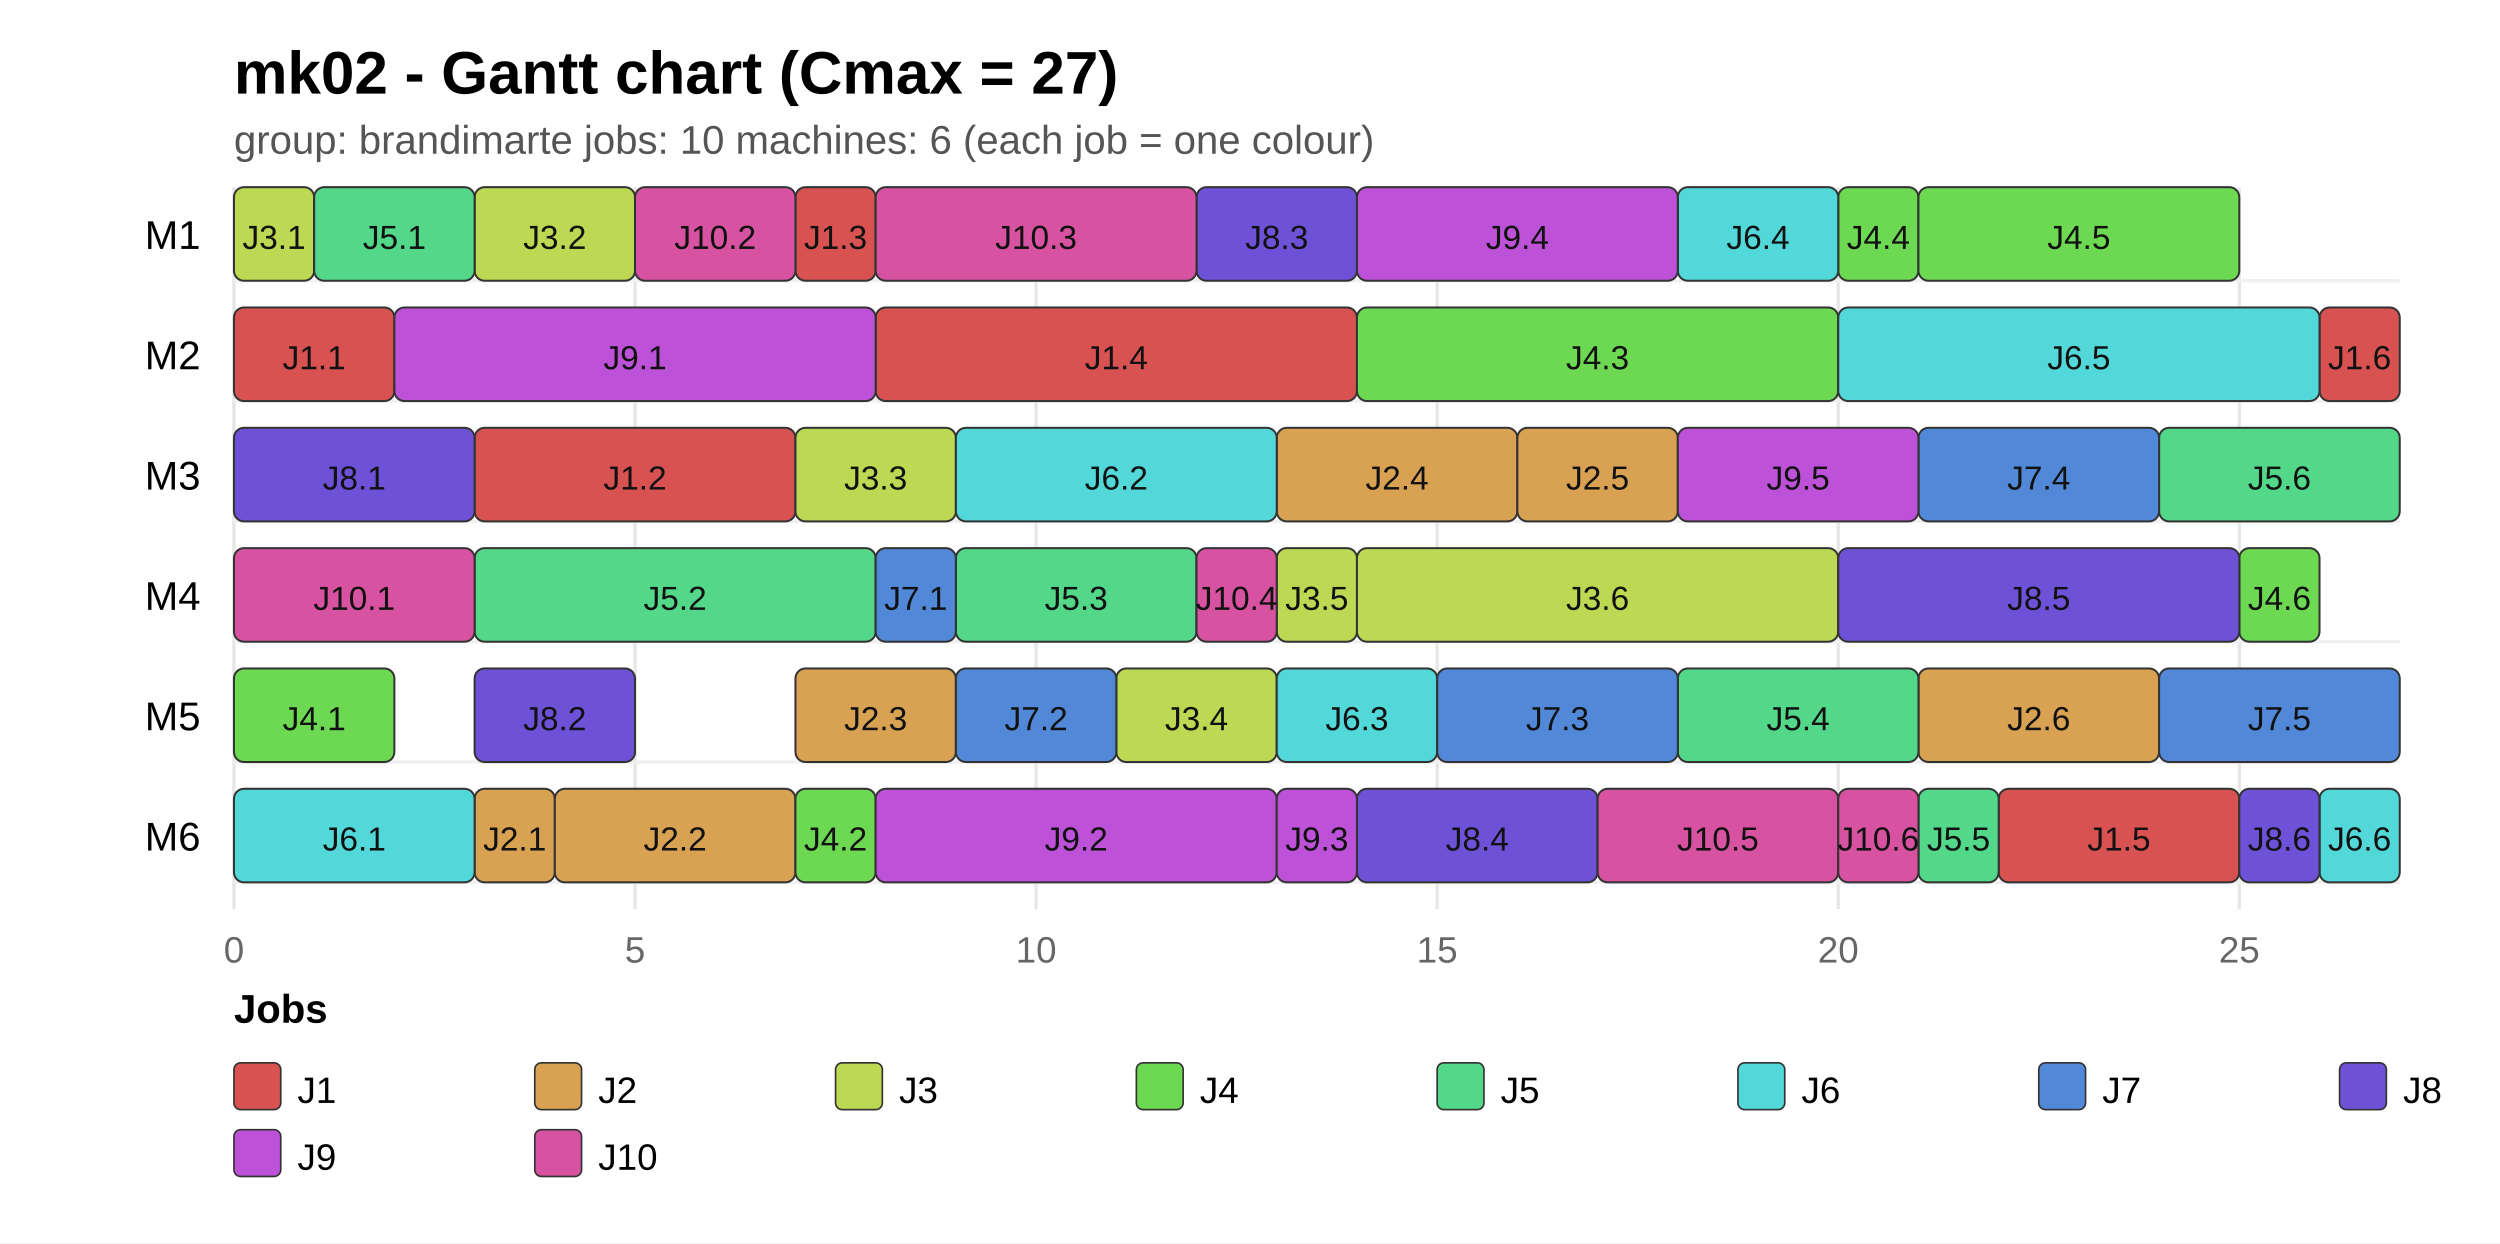
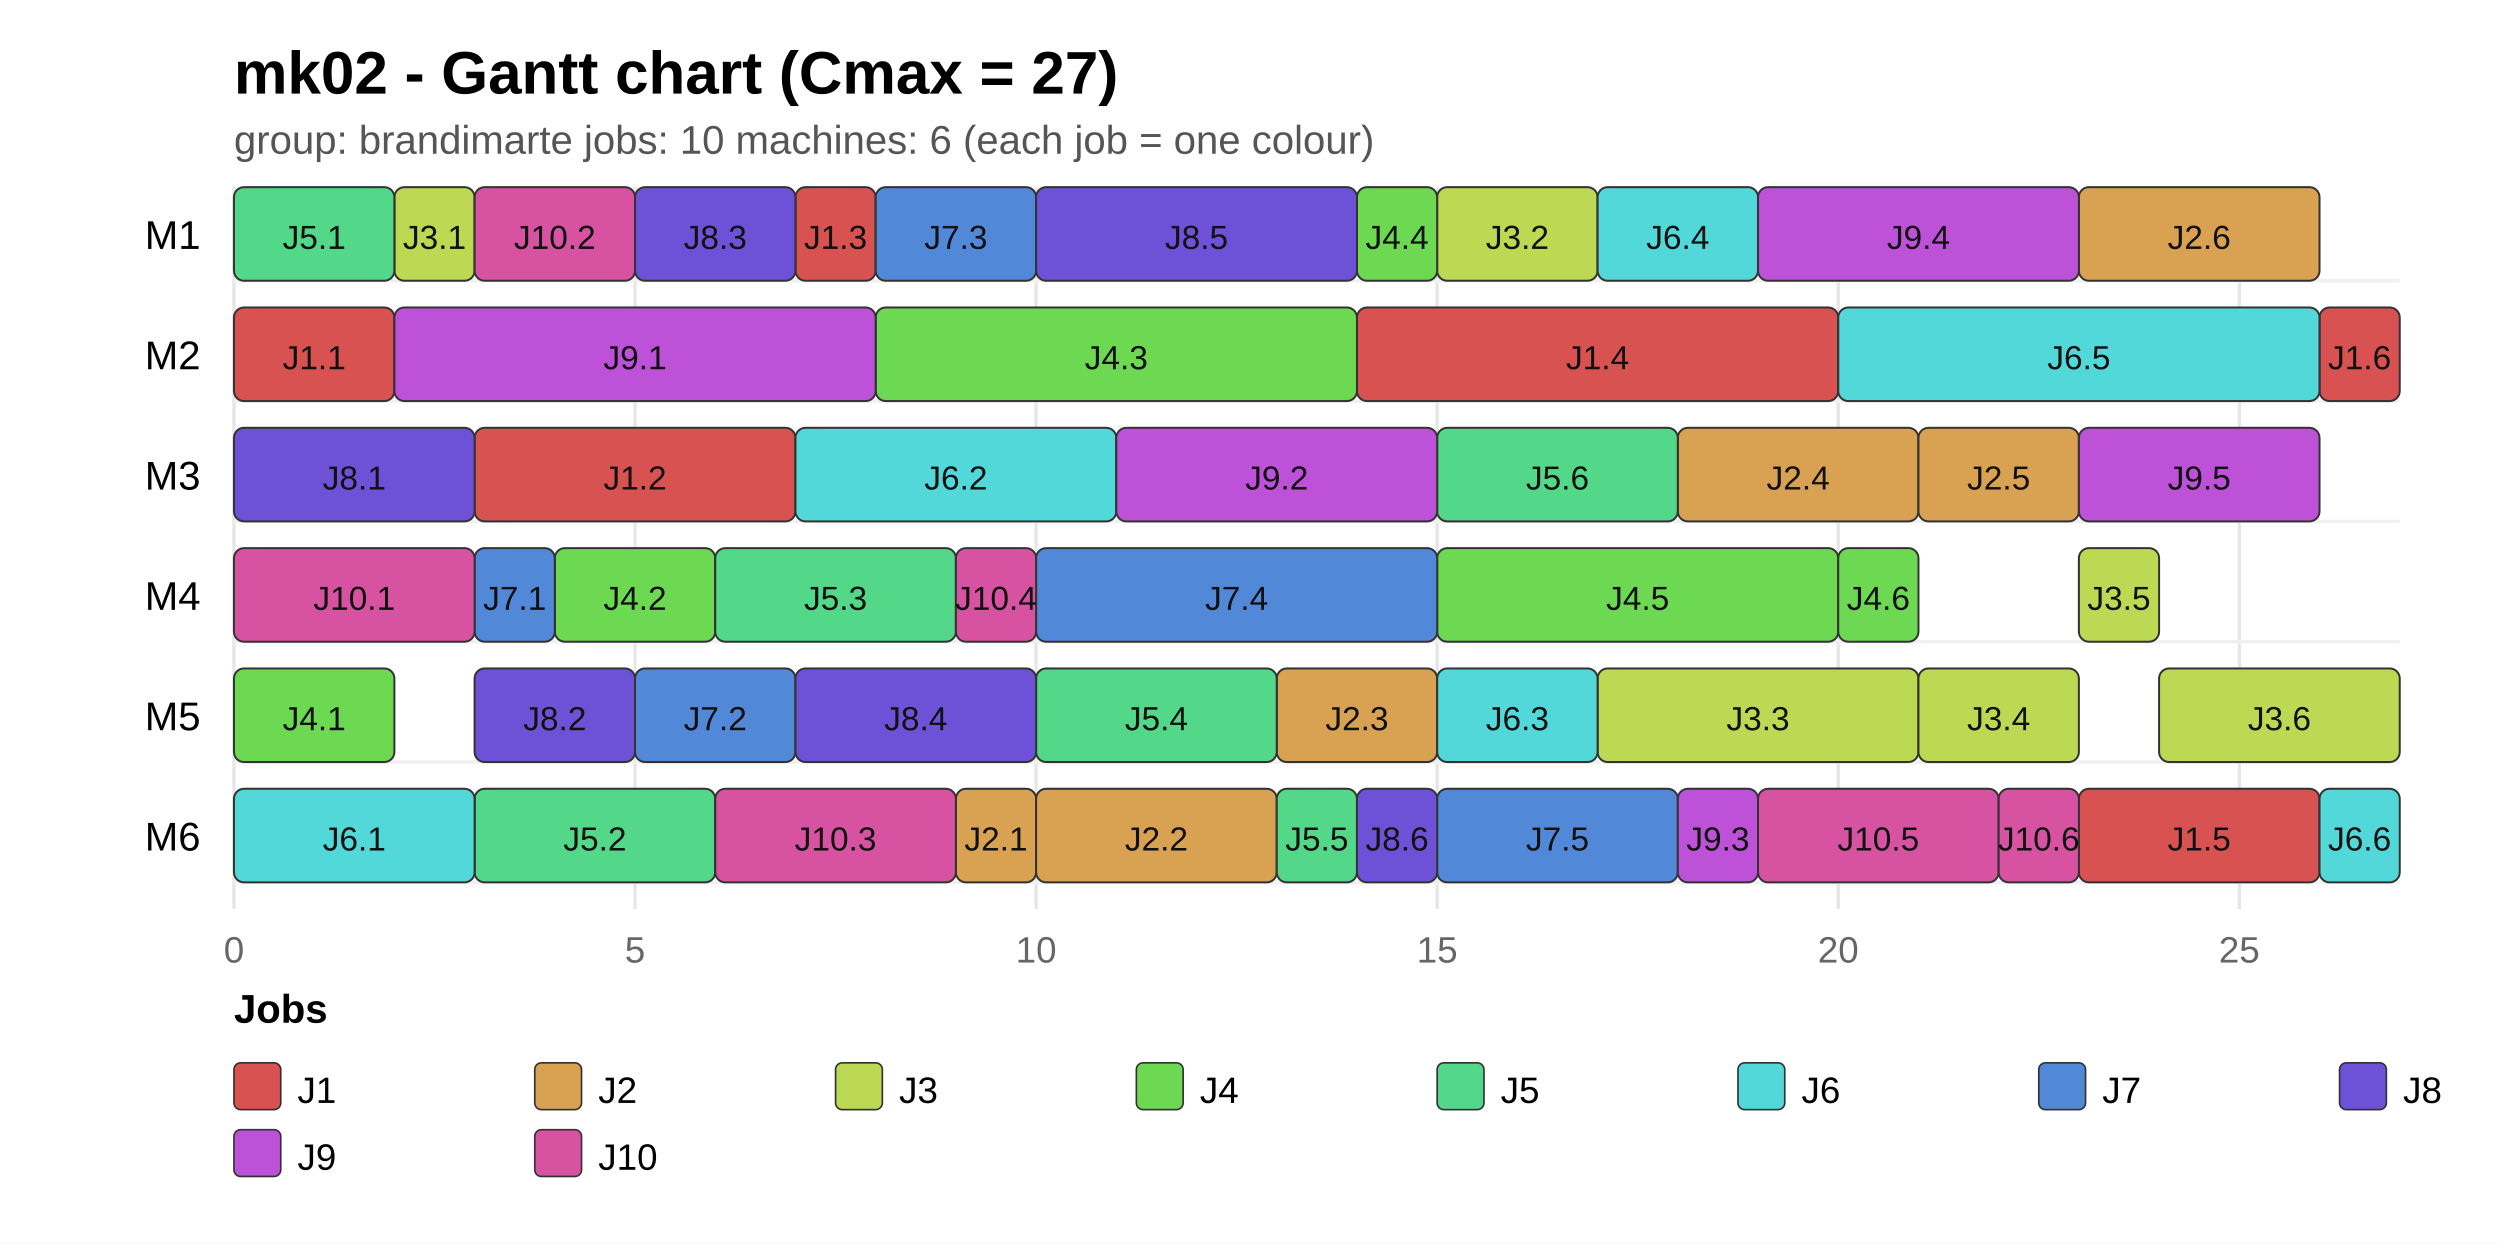
<svg xmlns="http://www.w3.org/2000/svg" width="748" height="372" font-family="Segoe UI, Arial, sans-serif">
  <rect width="100%" height="100%" fill="white" />
  <text x="70" y="28" font-size="18" font-weight="bold">mk02  -  Gantt chart  (Cmax = 27)</text>
  <text x="70" y="46" font-size="12" fill="#555">group: brandimarte   jobs: 10   machines: 6   (each job = one colour)</text>
  <line x1="70" y1="56" x2="70" y2="272" stroke="#e6e6e6" />
  <text x="70" y="288" font-size="11" fill="#666" text-anchor="middle">0</text>
  <line x1="190" y1="56" x2="190" y2="272" stroke="#e6e6e6" />
  <text x="190" y="288" font-size="11" fill="#666" text-anchor="middle">5</text>
  <line x1="310" y1="56" x2="310" y2="272" stroke="#e6e6e6" />
  <text x="310" y="288" font-size="11" fill="#666" text-anchor="middle">10</text>
  <line x1="430" y1="56" x2="430" y2="272" stroke="#e6e6e6" />
  <text x="430" y="288" font-size="11" fill="#666" text-anchor="middle">15</text>
  <line x1="550" y1="56" x2="550" y2="272" stroke="#e6e6e6" />
  <text x="550" y="288" font-size="11" fill="#666" text-anchor="middle">20</text>
  <line x1="670" y1="56" x2="670" y2="272" stroke="#e6e6e6" />
  <text x="670" y="288" font-size="11" fill="#666" text-anchor="middle">25</text>
  <text x="60" y="74.48" font-size="12" text-anchor="end">M1</text>
  <line x1="70" y1="84" x2="718" y2="84" stroke="#f0f0f0" />
  <text x="60" y="110.48" font-size="12" text-anchor="end">M2</text>
  <line x1="70" y1="120" x2="718" y2="120" stroke="#f0f0f0" />
  <text x="60" y="146.48" font-size="12" text-anchor="end">M3</text>
  <line x1="70" y1="156" x2="718" y2="156" stroke="#f0f0f0" />
  <text x="60" y="182.48" font-size="12" text-anchor="end">M4</text>
  <line x1="70" y1="192" x2="718" y2="192" stroke="#f0f0f0" />
  <text x="60" y="218.48" font-size="12" text-anchor="end">M5</text>
  <line x1="70" y1="228" x2="718" y2="228" stroke="#f0f0f0" />
  <text x="60" y="254.48" font-size="12" text-anchor="end">M6</text>
  <line x1="70" y1="264" x2="718" y2="264" stroke="#f0f0f0" />
  <rect x="70" y="92" width="48" height="28" rx="3" fill="#D85252" stroke="#333" stroke-width="0.6" />
  <text x="94" y="110.48" font-size="10" fill="#111" text-anchor="middle">J1.1</text>
  <rect x="142" y="128" width="96" height="28" rx="3" fill="#D85252" stroke="#333" stroke-width="0.6" />
  <text x="190" y="146.48" font-size="10" fill="#111" text-anchor="middle">J1.2</text>
  <rect x="238" y="56" width="24" height="28" rx="3" fill="#D85252" stroke="#333" stroke-width="0.6" />
  <text x="250" y="74.48" font-size="10" fill="#111" text-anchor="middle">J1.3</text>
-   <rect x="262" y="92" width="144" height="28" rx="3" fill="#D85252" stroke="#333" stroke-width="0.6" />
-   <text x="334" y="110.48" font-size="10" fill="#111" text-anchor="middle">J1.4</text>
-   <rect x="598" y="236" width="72" height="28" rx="3" fill="#D85252" stroke="#333" stroke-width="0.6" />
-   <text x="634" y="254.48" font-size="10" fill="#111" text-anchor="middle">J1.5</text>
+   <rect x="406" y="92" width="144" height="28" rx="3" fill="#D85252" stroke="#333" stroke-width="0.6" />
+   <text x="478" y="110.48" font-size="10" fill="#111" text-anchor="middle">J1.4</text>
+   <rect x="622" y="236" width="72" height="28" rx="3" fill="#D85252" stroke="#333" stroke-width="0.6" />
+   <text x="658" y="254.48" font-size="10" fill="#111" text-anchor="middle">J1.5</text>
  <rect x="694" y="92" width="24" height="28" rx="3" fill="#D85252" stroke="#333" stroke-width="0.6" />
  <text x="706" y="110.48" font-size="10" fill="#111" text-anchor="middle">J1.6</text>
-   <rect x="142" y="236" width="24" height="28" rx="3" fill="#D8A252" stroke="#333" stroke-width="0.6" />
-   <text x="154" y="254.48" font-size="10" fill="#111" text-anchor="middle">J2.1</text>
-   <rect x="166" y="236" width="72" height="28" rx="3" fill="#D8A252" stroke="#333" stroke-width="0.6" />
-   <text x="202" y="254.48" font-size="10" fill="#111" text-anchor="middle">J2.2</text>
-   <rect x="238" y="200" width="48" height="28" rx="3" fill="#D8A252" stroke="#333" stroke-width="0.6" />
-   <text x="262" y="218.48" font-size="10" fill="#111" text-anchor="middle">J2.3</text>
-   <rect x="382" y="128" width="72" height="28" rx="3" fill="#D8A252" stroke="#333" stroke-width="0.6" />
-   <text x="418" y="146.48" font-size="10" fill="#111" text-anchor="middle">J2.4</text>
-   <rect x="454" y="128" width="48" height="28" rx="3" fill="#D8A252" stroke="#333" stroke-width="0.6" />
-   <text x="478" y="146.48" font-size="10" fill="#111" text-anchor="middle">J2.5</text>
-   <rect x="574" y="200" width="72" height="28" rx="3" fill="#D8A252" stroke="#333" stroke-width="0.6" />
-   <text x="610" y="218.48" font-size="10" fill="#111" text-anchor="middle">J2.6</text>
-   <rect x="70" y="56" width="24" height="28" rx="3" fill="#BDD852" stroke="#333" stroke-width="0.6" />
-   <text x="82" y="74.48" font-size="10" fill="#111" text-anchor="middle">J3.1</text>
-   <rect x="142" y="56" width="48" height="28" rx="3" fill="#BDD852" stroke="#333" stroke-width="0.6" />
-   <text x="166" y="74.48" font-size="10" fill="#111" text-anchor="middle">J3.2</text>
-   <rect x="238" y="128" width="48" height="28" rx="3" fill="#BDD852" stroke="#333" stroke-width="0.6" />
-   <text x="262" y="146.48" font-size="10" fill="#111" text-anchor="middle">J3.3</text>
-   <rect x="334" y="200" width="48" height="28" rx="3" fill="#BDD852" stroke="#333" stroke-width="0.6" />
-   <text x="358" y="218.48" font-size="10" fill="#111" text-anchor="middle">J3.4</text>
-   <rect x="382" y="164" width="24" height="28" rx="3" fill="#BDD852" stroke="#333" stroke-width="0.6" />
-   <text x="394" y="182.48" font-size="10" fill="#111" text-anchor="middle">J3.5</text>
-   <rect x="406" y="164" width="144" height="28" rx="3" fill="#BDD852" stroke="#333" stroke-width="0.6" />
-   <text x="478" y="182.48" font-size="10" fill="#111" text-anchor="middle">J3.6</text>
+   <rect x="286" y="236" width="24" height="28" rx="3" fill="#D8A252" stroke="#333" stroke-width="0.6" />
+   <text x="298" y="254.48" font-size="10" fill="#111" text-anchor="middle">J2.1</text>
+   <rect x="310" y="236" width="72" height="28" rx="3" fill="#D8A252" stroke="#333" stroke-width="0.6" />
+   <text x="346" y="254.48" font-size="10" fill="#111" text-anchor="middle">J2.2</text>
+   <rect x="382" y="200" width="48" height="28" rx="3" fill="#D8A252" stroke="#333" stroke-width="0.6" />
+   <text x="406" y="218.48" font-size="10" fill="#111" text-anchor="middle">J2.3</text>
+   <rect x="502" y="128" width="72" height="28" rx="3" fill="#D8A252" stroke="#333" stroke-width="0.6" />
+   <text x="538" y="146.48" font-size="10" fill="#111" text-anchor="middle">J2.4</text>
+   <rect x="574" y="128" width="48" height="28" rx="3" fill="#D8A252" stroke="#333" stroke-width="0.6" />
+   <text x="598" y="146.48" font-size="10" fill="#111" text-anchor="middle">J2.5</text>
+   <rect x="622" y="56" width="72" height="28" rx="3" fill="#D8A252" stroke="#333" stroke-width="0.6" />
+   <text x="658" y="74.48" font-size="10" fill="#111" text-anchor="middle">J2.6</text>
+   <rect x="118" y="56" width="24" height="28" rx="3" fill="#BDD852" stroke="#333" stroke-width="0.6" />
+   <text x="130" y="74.48" font-size="10" fill="#111" text-anchor="middle">J3.1</text>
+   <rect x="430" y="56" width="48" height="28" rx="3" fill="#BDD852" stroke="#333" stroke-width="0.6" />
+   <text x="454" y="74.48" font-size="10" fill="#111" text-anchor="middle">J3.2</text>
+   <rect x="478" y="200" width="96" height="28" rx="3" fill="#BDD852" stroke="#333" stroke-width="0.6" />
+   <text x="526" y="218.48" font-size="10" fill="#111" text-anchor="middle">J3.3</text>
+   <rect x="574" y="200" width="48" height="28" rx="3" fill="#BDD852" stroke="#333" stroke-width="0.6" />
+   <text x="598" y="218.48" font-size="10" fill="#111" text-anchor="middle">J3.4</text>
+   <rect x="622" y="164" width="24" height="28" rx="3" fill="#BDD852" stroke="#333" stroke-width="0.6" />
+   <text x="634" y="182.48" font-size="10" fill="#111" text-anchor="middle">J3.5</text>
+   <rect x="646" y="200" width="72" height="28" rx="3" fill="#BDD852" stroke="#333" stroke-width="0.6" />
+   <text x="682" y="218.48" font-size="10" fill="#111" text-anchor="middle">J3.6</text>
  <rect x="70" y="200" width="48" height="28" rx="3" fill="#6DD852" stroke="#333" stroke-width="0.6" />
  <text x="94" y="218.48" font-size="10" fill="#111" text-anchor="middle">J4.1</text>
-   <rect x="238" y="236" width="24" height="28" rx="3" fill="#6DD852" stroke="#333" stroke-width="0.6" />
-   <text x="250" y="254.48" font-size="10" fill="#111" text-anchor="middle">J4.2</text>
-   <rect x="406" y="92" width="144" height="28" rx="3" fill="#6DD852" stroke="#333" stroke-width="0.6" />
-   <text x="478" y="110.48" font-size="10" fill="#111" text-anchor="middle">J4.3</text>
-   <rect x="550" y="56" width="24" height="28" rx="3" fill="#6DD852" stroke="#333" stroke-width="0.6" />
-   <text x="562" y="74.48" font-size="10" fill="#111" text-anchor="middle">J4.4</text>
-   <rect x="574" y="56" width="96" height="28" rx="3" fill="#6DD852" stroke="#333" stroke-width="0.6" />
-   <text x="622" y="74.48" font-size="10" fill="#111" text-anchor="middle">J4.5</text>
-   <rect x="670" y="164" width="24" height="28" rx="3" fill="#6DD852" stroke="#333" stroke-width="0.6" />
-   <text x="682" y="182.48" font-size="10" fill="#111" text-anchor="middle">J4.6</text>
-   <rect x="94" y="56" width="48" height="28" rx="3" fill="#52D888" stroke="#333" stroke-width="0.6" />
-   <text x="118" y="74.48" font-size="10" fill="#111" text-anchor="middle">J5.1</text>
-   <rect x="142" y="164" width="120" height="28" rx="3" fill="#52D888" stroke="#333" stroke-width="0.6" />
-   <text x="202" y="182.48" font-size="10" fill="#111" text-anchor="middle">J5.2</text>
-   <rect x="286" y="164" width="72" height="28" rx="3" fill="#52D888" stroke="#333" stroke-width="0.6" />
-   <text x="322" y="182.48" font-size="10" fill="#111" text-anchor="middle">J5.3</text>
-   <rect x="502" y="200" width="72" height="28" rx="3" fill="#52D888" stroke="#333" stroke-width="0.6" />
-   <text x="538" y="218.48" font-size="10" fill="#111" text-anchor="middle">J5.4</text>
-   <rect x="574" y="236" width="24" height="28" rx="3" fill="#52D888" stroke="#333" stroke-width="0.6" />
-   <text x="586" y="254.48" font-size="10" fill="#111" text-anchor="middle">J5.5</text>
-   <rect x="646" y="128" width="72" height="28" rx="3" fill="#52D888" stroke="#333" stroke-width="0.6" />
-   <text x="682" y="146.48" font-size="10" fill="#111" text-anchor="middle">J5.6</text>
+   <rect x="166" y="164" width="48" height="28" rx="3" fill="#6DD852" stroke="#333" stroke-width="0.6" />
+   <text x="190" y="182.48" font-size="10" fill="#111" text-anchor="middle">J4.2</text>
+   <rect x="262" y="92" width="144" height="28" rx="3" fill="#6DD852" stroke="#333" stroke-width="0.6" />
+   <text x="334" y="110.48" font-size="10" fill="#111" text-anchor="middle">J4.3</text>
+   <rect x="406" y="56" width="24" height="28" rx="3" fill="#6DD852" stroke="#333" stroke-width="0.6" />
+   <text x="418" y="74.48" font-size="10" fill="#111" text-anchor="middle">J4.4</text>
+   <rect x="430" y="164" width="120" height="28" rx="3" fill="#6DD852" stroke="#333" stroke-width="0.6" />
+   <text x="490" y="182.48" font-size="10" fill="#111" text-anchor="middle">J4.5</text>
+   <rect x="550" y="164" width="24" height="28" rx="3" fill="#6DD852" stroke="#333" stroke-width="0.6" />
+   <text x="562" y="182.48" font-size="10" fill="#111" text-anchor="middle">J4.6</text>
+   <rect x="70" y="56" width="48" height="28" rx="3" fill="#52D888" stroke="#333" stroke-width="0.6" />
+   <text x="94" y="74.48" font-size="10" fill="#111" text-anchor="middle">J5.1</text>
+   <rect x="142" y="236" width="72" height="28" rx="3" fill="#52D888" stroke="#333" stroke-width="0.6" />
+   <text x="178" y="254.48" font-size="10" fill="#111" text-anchor="middle">J5.2</text>
+   <rect x="214" y="164" width="72" height="28" rx="3" fill="#52D888" stroke="#333" stroke-width="0.6" />
+   <text x="250" y="182.48" font-size="10" fill="#111" text-anchor="middle">J5.3</text>
+   <rect x="310" y="200" width="72" height="28" rx="3" fill="#52D888" stroke="#333" stroke-width="0.6" />
+   <text x="346" y="218.48" font-size="10" fill="#111" text-anchor="middle">J5.4</text>
+   <rect x="382" y="236" width="24" height="28" rx="3" fill="#52D888" stroke="#333" stroke-width="0.6" />
+   <text x="394" y="254.48" font-size="10" fill="#111" text-anchor="middle">J5.5</text>
+   <rect x="430" y="128" width="72" height="28" rx="3" fill="#52D888" stroke="#333" stroke-width="0.6" />
+   <text x="466" y="146.48" font-size="10" fill="#111" text-anchor="middle">J5.6</text>
  <rect x="70" y="236" width="72" height="28" rx="3" fill="#52D8D8" stroke="#333" stroke-width="0.6" />
  <text x="106" y="254.48" font-size="10" fill="#111" text-anchor="middle">J6.1</text>
-   <rect x="286" y="128" width="96" height="28" rx="3" fill="#52D8D8" stroke="#333" stroke-width="0.6" />
-   <text x="334" y="146.48" font-size="10" fill="#111" text-anchor="middle">J6.2</text>
-   <rect x="382" y="200" width="48" height="28" rx="3" fill="#52D8D8" stroke="#333" stroke-width="0.6" />
-   <text x="406" y="218.48" font-size="10" fill="#111" text-anchor="middle">J6.3</text>
-   <rect x="502" y="56" width="48" height="28" rx="3" fill="#52D8D8" stroke="#333" stroke-width="0.6" />
-   <text x="526" y="74.48" font-size="10" fill="#111" text-anchor="middle">J6.4</text>
+   <rect x="238" y="128" width="96" height="28" rx="3" fill="#52D8D8" stroke="#333" stroke-width="0.6" />
+   <text x="286" y="146.48" font-size="10" fill="#111" text-anchor="middle">J6.2</text>
+   <rect x="430" y="200" width="48" height="28" rx="3" fill="#52D8D8" stroke="#333" stroke-width="0.6" />
+   <text x="454" y="218.48" font-size="10" fill="#111" text-anchor="middle">J6.3</text>
+   <rect x="478" y="56" width="48" height="28" rx="3" fill="#52D8D8" stroke="#333" stroke-width="0.6" />
+   <text x="502" y="74.48" font-size="10" fill="#111" text-anchor="middle">J6.4</text>
  <rect x="550" y="92" width="144" height="28" rx="3" fill="#52D8D8" stroke="#333" stroke-width="0.6" />
  <text x="622" y="110.48" font-size="10" fill="#111" text-anchor="middle">J6.5</text>
  <rect x="694" y="236" width="24" height="28" rx="3" fill="#52D8D8" stroke="#333" stroke-width="0.6" />
  <text x="706" y="254.48" font-size="10" fill="#111" text-anchor="middle">J6.6</text>
-   <rect x="262" y="164" width="24" height="28" rx="3" fill="#5288D8" stroke="#333" stroke-width="0.6" />
-   <text x="274" y="182.48" font-size="10" fill="#111" text-anchor="middle">J7.1</text>
-   <rect x="286" y="200" width="48" height="28" rx="3" fill="#5288D8" stroke="#333" stroke-width="0.6" />
-   <text x="310" y="218.48" font-size="10" fill="#111" text-anchor="middle">J7.2</text>
-   <rect x="430" y="200" width="72" height="28" rx="3" fill="#5288D8" stroke="#333" stroke-width="0.6" />
-   <text x="466" y="218.48" font-size="10" fill="#111" text-anchor="middle">J7.3</text>
-   <rect x="574" y="128" width="72" height="28" rx="3" fill="#5288D8" stroke="#333" stroke-width="0.6" />
-   <text x="610" y="146.48" font-size="10" fill="#111" text-anchor="middle">J7.4</text>
-   <rect x="646" y="200" width="72" height="28" rx="3" fill="#5288D8" stroke="#333" stroke-width="0.6" />
-   <text x="682" y="218.48" font-size="10" fill="#111" text-anchor="middle">J7.5</text>
+   <rect x="142" y="164" width="24" height="28" rx="3" fill="#5288D8" stroke="#333" stroke-width="0.6" />
+   <text x="154" y="182.48" font-size="10" fill="#111" text-anchor="middle">J7.1</text>
+   <rect x="190" y="200" width="48" height="28" rx="3" fill="#5288D8" stroke="#333" stroke-width="0.6" />
+   <text x="214" y="218.48" font-size="10" fill="#111" text-anchor="middle">J7.2</text>
+   <rect x="262" y="56" width="48" height="28" rx="3" fill="#5288D8" stroke="#333" stroke-width="0.6" />
+   <text x="286" y="74.48" font-size="10" fill="#111" text-anchor="middle">J7.3</text>
+   <rect x="310" y="164" width="120" height="28" rx="3" fill="#5288D8" stroke="#333" stroke-width="0.6" />
+   <text x="370" y="182.48" font-size="10" fill="#111" text-anchor="middle">J7.4</text>
+   <rect x="430" y="236" width="72" height="28" rx="3" fill="#5288D8" stroke="#333" stroke-width="0.6" />
+   <text x="466" y="254.48" font-size="10" fill="#111" text-anchor="middle">J7.5</text>
  <rect x="70" y="128" width="72" height="28" rx="3" fill="#6D52D8" stroke="#333" stroke-width="0.6" />
  <text x="106" y="146.48" font-size="10" fill="#111" text-anchor="middle">J8.1</text>
  <rect x="142" y="200" width="48" height="28" rx="3" fill="#6D52D8" stroke="#333" stroke-width="0.6" />
  <text x="166" y="218.48" font-size="10" fill="#111" text-anchor="middle">J8.2</text>
-   <rect x="358" y="56" width="48" height="28" rx="3" fill="#6D52D8" stroke="#333" stroke-width="0.6" />
-   <text x="382" y="74.48" font-size="10" fill="#111" text-anchor="middle">J8.3</text>
-   <rect x="406" y="236" width="72" height="28" rx="3" fill="#6D52D8" stroke="#333" stroke-width="0.6" />
-   <text x="442" y="254.48" font-size="10" fill="#111" text-anchor="middle">J8.4</text>
-   <rect x="550" y="164" width="120" height="28" rx="3" fill="#6D52D8" stroke="#333" stroke-width="0.6" />
-   <text x="610" y="182.48" font-size="10" fill="#111" text-anchor="middle">J8.5</text>
-   <rect x="670" y="236" width="24" height="28" rx="3" fill="#6D52D8" stroke="#333" stroke-width="0.6" />
-   <text x="682" y="254.48" font-size="10" fill="#111" text-anchor="middle">J8.6</text>
+   <rect x="190" y="56" width="48" height="28" rx="3" fill="#6D52D8" stroke="#333" stroke-width="0.6" />
+   <text x="214" y="74.48" font-size="10" fill="#111" text-anchor="middle">J8.3</text>
+   <rect x="238" y="200" width="72" height="28" rx="3" fill="#6D52D8" stroke="#333" stroke-width="0.6" />
+   <text x="274" y="218.48" font-size="10" fill="#111" text-anchor="middle">J8.4</text>
+   <rect x="310" y="56" width="96" height="28" rx="3" fill="#6D52D8" stroke="#333" stroke-width="0.6" />
+   <text x="358" y="74.48" font-size="10" fill="#111" text-anchor="middle">J8.5</text>
+   <rect x="406" y="236" width="24" height="28" rx="3" fill="#6D52D8" stroke="#333" stroke-width="0.6" />
+   <text x="418" y="254.48" font-size="10" fill="#111" text-anchor="middle">J8.6</text>
  <rect x="118" y="92" width="144" height="28" rx="3" fill="#BD52D8" stroke="#333" stroke-width="0.6" />
  <text x="190" y="110.48" font-size="10" fill="#111" text-anchor="middle">J9.1</text>
-   <rect x="262" y="236" width="120" height="28" rx="3" fill="#BD52D8" stroke="#333" stroke-width="0.6" />
-   <text x="322" y="254.48" font-size="10" fill="#111" text-anchor="middle">J9.2</text>
-   <rect x="382" y="236" width="24" height="28" rx="3" fill="#BD52D8" stroke="#333" stroke-width="0.6" />
-   <text x="394" y="254.48" font-size="10" fill="#111" text-anchor="middle">J9.3</text>
-   <rect x="406" y="56" width="96" height="28" rx="3" fill="#BD52D8" stroke="#333" stroke-width="0.6" />
-   <text x="454" y="74.48" font-size="10" fill="#111" text-anchor="middle">J9.4</text>
-   <rect x="502" y="128" width="72" height="28" rx="3" fill="#BD52D8" stroke="#333" stroke-width="0.6" />
-   <text x="538" y="146.48" font-size="10" fill="#111" text-anchor="middle">J9.5</text>
+   <rect x="334" y="128" width="96" height="28" rx="3" fill="#BD52D8" stroke="#333" stroke-width="0.6" />
+   <text x="382" y="146.48" font-size="10" fill="#111" text-anchor="middle">J9.2</text>
+   <rect x="502" y="236" width="24" height="28" rx="3" fill="#BD52D8" stroke="#333" stroke-width="0.6" />
+   <text x="514" y="254.48" font-size="10" fill="#111" text-anchor="middle">J9.3</text>
+   <rect x="526" y="56" width="96" height="28" rx="3" fill="#BD52D8" stroke="#333" stroke-width="0.6" />
+   <text x="574" y="74.48" font-size="10" fill="#111" text-anchor="middle">J9.4</text>
+   <rect x="622" y="128" width="72" height="28" rx="3" fill="#BD52D8" stroke="#333" stroke-width="0.6" />
+   <text x="658" y="146.48" font-size="10" fill="#111" text-anchor="middle">J9.5</text>
  <rect x="70" y="164" width="72" height="28" rx="3" fill="#D852A2" stroke="#333" stroke-width="0.6" />
  <text x="106" y="182.48" font-size="10" fill="#111" text-anchor="middle">J10.1</text>
-   <rect x="190" y="56" width="48" height="28" rx="3" fill="#D852A2" stroke="#333" stroke-width="0.6" />
-   <text x="214" y="74.48" font-size="10" fill="#111" text-anchor="middle">J10.2</text>
-   <rect x="262" y="56" width="96" height="28" rx="3" fill="#D852A2" stroke="#333" stroke-width="0.6" />
-   <text x="310" y="74.48" font-size="10" fill="#111" text-anchor="middle">J10.3</text>
-   <rect x="358" y="164" width="24" height="28" rx="3" fill="#D852A2" stroke="#333" stroke-width="0.6" />
-   <text x="370" y="182.48" font-size="10" fill="#111" text-anchor="middle">J10.4</text>
-   <rect x="478" y="236" width="72" height="28" rx="3" fill="#D852A2" stroke="#333" stroke-width="0.6" />
-   <text x="514" y="254.48" font-size="10" fill="#111" text-anchor="middle">J10.5</text>
-   <rect x="550" y="236" width="24" height="28" rx="3" fill="#D852A2" stroke="#333" stroke-width="0.6" />
-   <text x="562" y="254.48" font-size="10" fill="#111" text-anchor="middle">J10.6</text>
+   <rect x="142" y="56" width="48" height="28" rx="3" fill="#D852A2" stroke="#333" stroke-width="0.6" />
+   <text x="166" y="74.48" font-size="10" fill="#111" text-anchor="middle">J10.2</text>
+   <rect x="214" y="236" width="72" height="28" rx="3" fill="#D852A2" stroke="#333" stroke-width="0.6" />
+   <text x="250" y="254.48" font-size="10" fill="#111" text-anchor="middle">J10.3</text>
+   <rect x="286" y="164" width="24" height="28" rx="3" fill="#D852A2" stroke="#333" stroke-width="0.6" />
+   <text x="298" y="182.48" font-size="10" fill="#111" text-anchor="middle">J10.4</text>
+   <rect x="526" y="236" width="72" height="28" rx="3" fill="#D852A2" stroke="#333" stroke-width="0.6" />
+   <text x="562" y="254.48" font-size="10" fill="#111" text-anchor="middle">J10.5</text>
+   <rect x="598" y="236" width="24" height="28" rx="3" fill="#D852A2" stroke="#333" stroke-width="0.6" />
+   <text x="610" y="254.48" font-size="10" fill="#111" text-anchor="middle">J10.6</text>
  <text x="70" y="306" font-size="12" font-weight="bold">Jobs</text>
  <rect x="70" y="318" width="14" height="14" rx="2" fill="#D85252" stroke="#333" stroke-width="0.5" />
  <text x="89" y="330" font-size="11">J1</text>
  <rect x="160" y="318" width="14" height="14" rx="2" fill="#D8A252" stroke="#333" stroke-width="0.5" />
  <text x="179" y="330" font-size="11">J2</text>
  <rect x="250" y="318" width="14" height="14" rx="2" fill="#BDD852" stroke="#333" stroke-width="0.5" />
  <text x="269" y="330" font-size="11">J3</text>
  <rect x="340" y="318" width="14" height="14" rx="2" fill="#6DD852" stroke="#333" stroke-width="0.5" />
  <text x="359" y="330" font-size="11">J4</text>
  <rect x="430" y="318" width="14" height="14" rx="2" fill="#52D888" stroke="#333" stroke-width="0.5" />
  <text x="449" y="330" font-size="11">J5</text>
  <rect x="520" y="318" width="14" height="14" rx="2" fill="#52D8D8" stroke="#333" stroke-width="0.5" />
  <text x="539" y="330" font-size="11">J6</text>
  <rect x="610" y="318" width="14" height="14" rx="2" fill="#5288D8" stroke="#333" stroke-width="0.5" />
  <text x="629" y="330" font-size="11">J7</text>
  <rect x="700" y="318" width="14" height="14" rx="2" fill="#6D52D8" stroke="#333" stroke-width="0.5" />
  <text x="719" y="330" font-size="11">J8</text>
  <rect x="70" y="338" width="14" height="14" rx="2" fill="#BD52D8" stroke="#333" stroke-width="0.5" />
  <text x="89" y="350" font-size="11">J9</text>
  <rect x="160" y="338" width="14" height="14" rx="2" fill="#D852A2" stroke="#333" stroke-width="0.5" />
  <text x="179" y="350" font-size="11">J10</text>
</svg>
